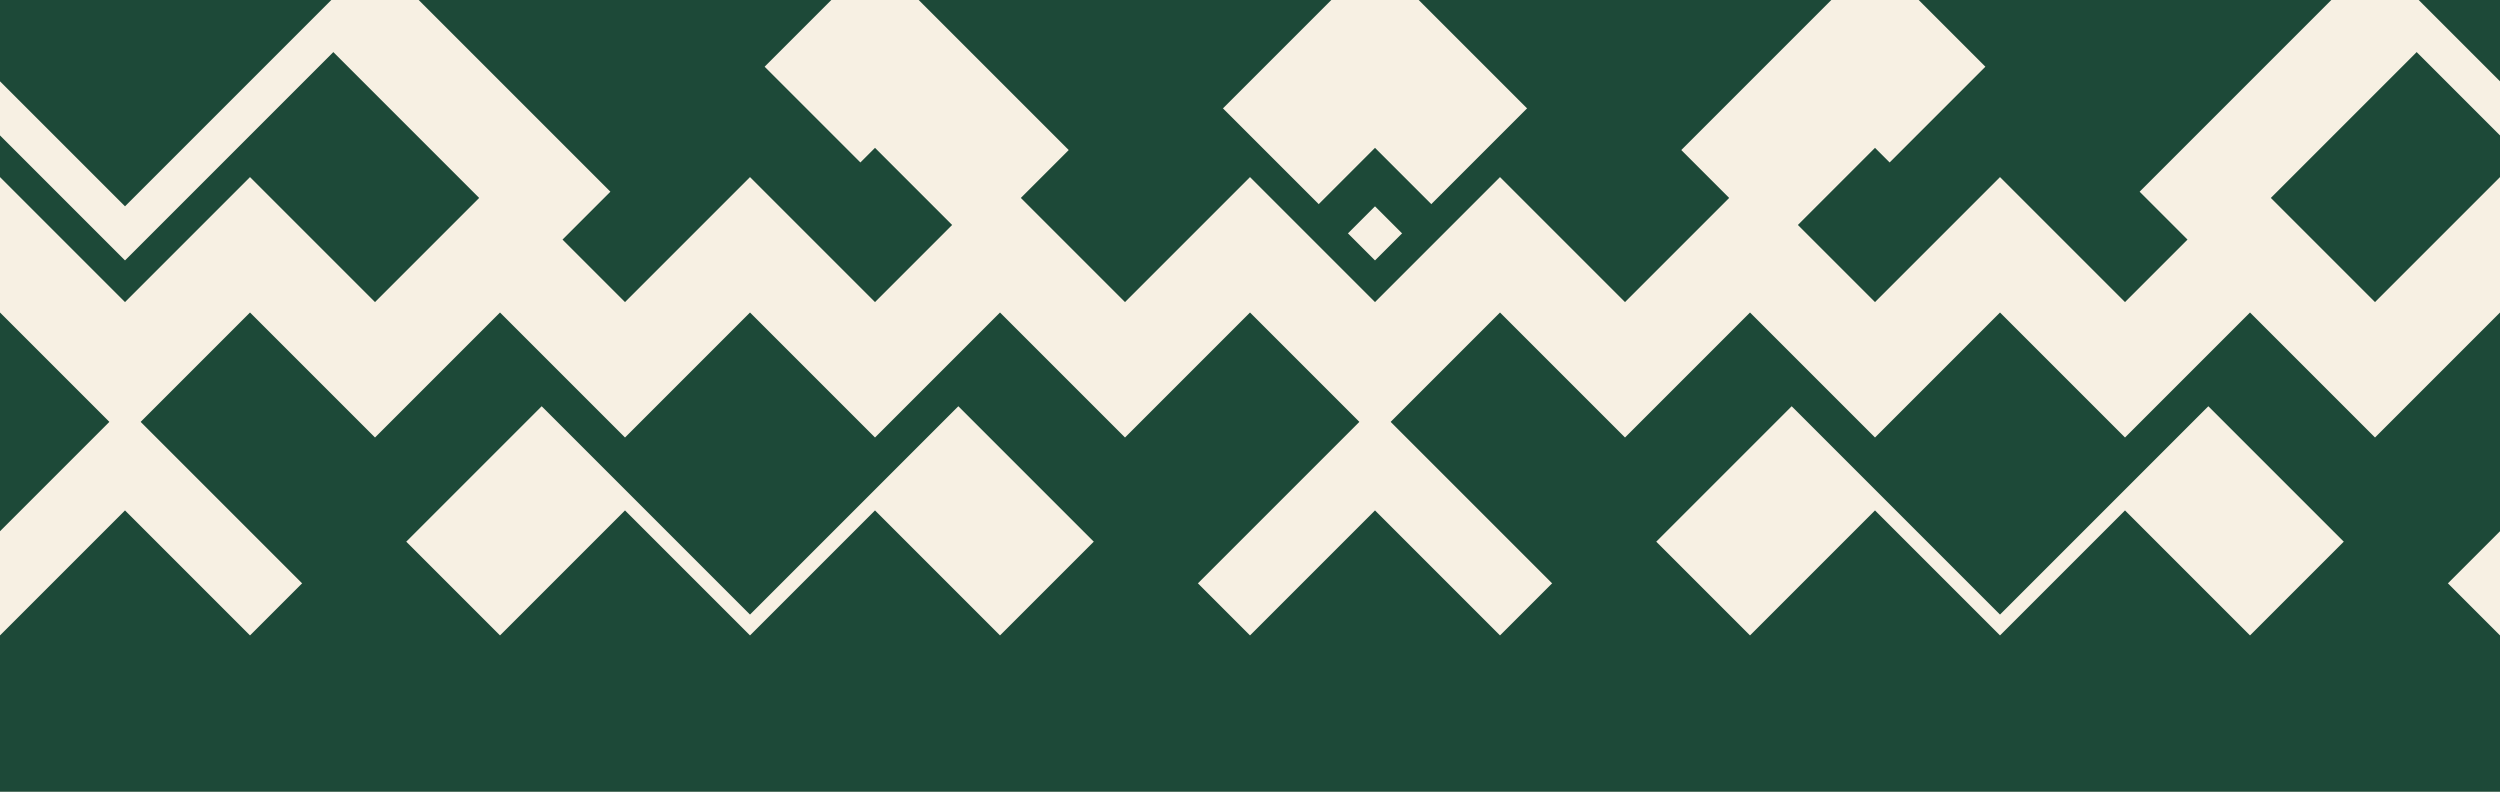
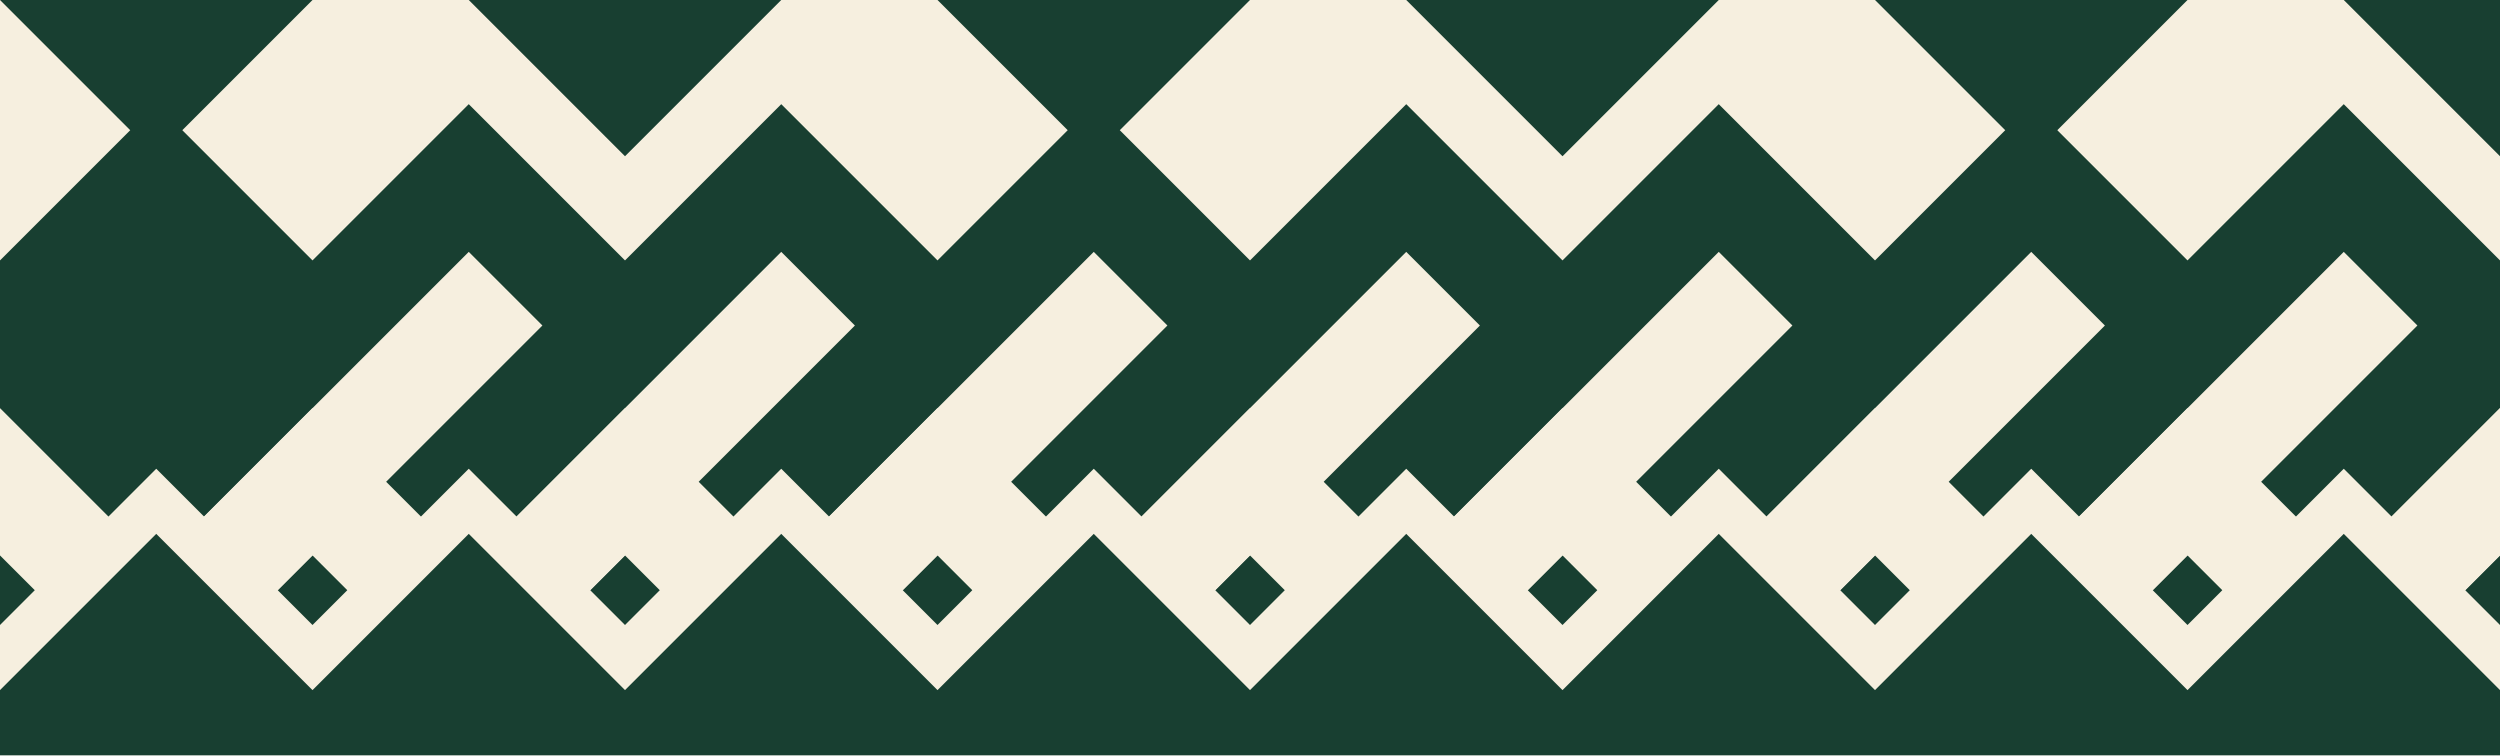
- <svg xmlns="http://www.w3.org/2000/svg" width="240" height="76" viewBox="0 0 240 76">
-   <rect width="240" height="76" fill="#1d4938" />
-   <g fill="none" stroke="#f7f0e3" stroke-width="13" stroke-linejoin="miter" stroke-linecap="square">
-     <path d="M-12 5 L12 29 L36 5 L60 29 L84 5 L108 29 L132 5 L156 29 L180 5 L204 29 L228 5 L252 29" />
-     <path d="M-12 29 L12 53 L36 29 L60 53 L84 29 L108 53 L132 29 L156 53 L180 29 L204 53 L228 29 L252 53" />
+ <svg xmlns="http://www.w3.org/2000/svg" width="192" height="58" viewBox="0 0 192 58">
+   <rect width="192" height="58" fill="#183f31" />
+   <path fill="#f6efdf" d="M-12 0H0L12 12 24 0H36L48 12 60 0H72L84 12 96 0H108L120 12 132 0H144L156 12 168 0H180L192 12 204 0V9L192 21 180 9 168 21 156 9 144 21 132 9 120 21 108 9 96 21 84 9 72 21 60 9 48 21 36 9 24 21 12 9 0 21-12 9Z" />
+   <path fill="#183f31" d="M-12 8 0 20 12 8 24 20 36 8 48 20 60 8 72 20 84 8 96 20 108 8 120 20 132 8 144 20 156 8 168 20 180 8 192 20 204 8V27L192 39 180 27 168 39 156 27 144 39 132 27 120 39 108 27 96 39 84 27 72 39 60 27 48 39 36 27 24 39 12 27 0 39-12 27Z" />
+   <g fill="none" stroke="#f6efdf" stroke-width="8" stroke-linecap="square" stroke-linejoin="miter">
+     <path d="M-12 49 0 37 12 49 24 37 36 49 48 37 60 49 72 37 84 49 96 37 108 49 120 37 132 49 144 37 156 49 168 37 180 49 192 37 204 49" />
+     <path d="M12 49 24 37 36 25 M36 49 48 37 60 25 M60 49 72 37 84 25 M84 49 96 37 108 25 M108 49 120 37 132 25 M132 49 144 37 156 25 M156 49 168 37 180 25 M180 49 192 37 204 25" />
  </g>
-   <path fill="#f7f0e3" d="M0 50 L12 38 L24 50 L36 38 L48 50 L60 38 L72 50 L84 38 L96 50 L108 38 L120 50 L132 38 L144 50 L156 38 L168 50 L180 38 L192 50 L204 38 L216 50 L228 38 L240 50 V76 H0Z" />
-   <path fill="#1d4938" d="M0 61 L12 49 L24 61 L36 49 L48 61 L60 49 L72 61 L84 49 L96 61 L108 49 L120 61 L132 49 L144 61 L156 49 L168 61 L180 49 L192 61 L204 49 L216 61 L228 49 L240 61 V76 H0Z" />
-   <path fill="#1d4938" d="M-8 5 L12 25 L32 5 L52 25 L72 5 L92 25 L112 5 L132 25 L152 5 L172 25 L192 5 L212 25 L232 5 L252 25 L252 39 L232 59 L212 39 L192 59 L172 39 L152 59 L132 39 L112 59 L92 39 L72 59 L52 39 L32 59 L12 39 L-8 59Z" />
-   <path fill="#f7f0e3" d="M0 17 L12 29 L24 17 L36 29 L48 17 L60 29 L72 17 L84 29 L96 17 L108 29 L120 17 L132 29 L144 17 L156 29 L168 17 L180 29 L192 17 L204 29 L216 17 L228 29 L240 17 V30 L228 42 L216 30 L204 42 L192 30 L180 42 L168 30 L156 42 L144 30 L132 42 L120 30 L108 42 L96 30 L84 42 L72 30 L60 42 L48 30 L36 42 L24 30 L12 42 L0 30Z" />
+   <path fill="#f6efdf" d="M0 48 12 36 24 48 36 36 48 48 60 36 72 48 84 36 96 48 108 36 120 48 132 36 144 48 156 36 168 48 180 36 192 48V58H0Z" />
+   <path fill="#183f31" d="M0 53 12 41 24 53 36 41 48 53 60 41 72 53 84 41 96 53 108 41 120 53 132 41 144 53 156 41 168 53 180 41 192 53V58H0Z" />
</svg>
